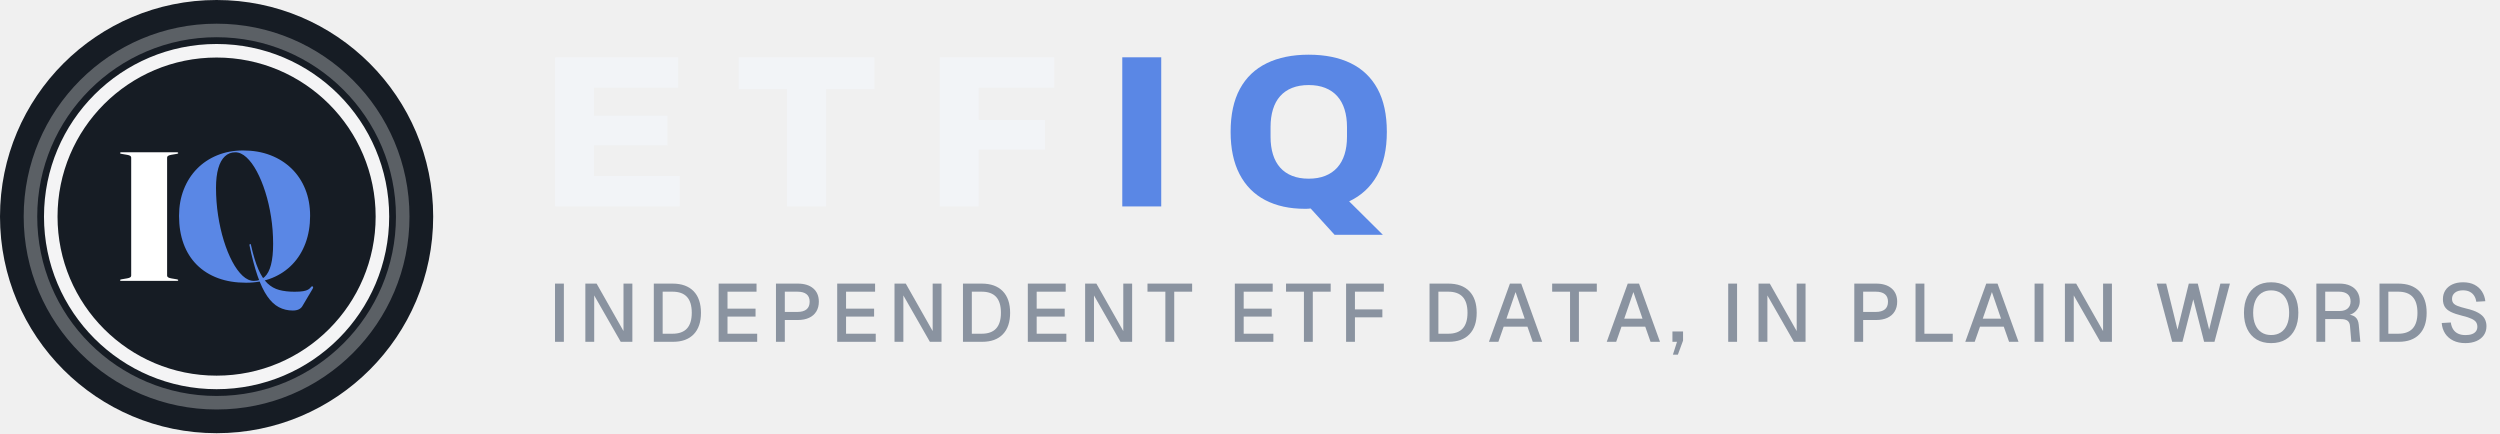
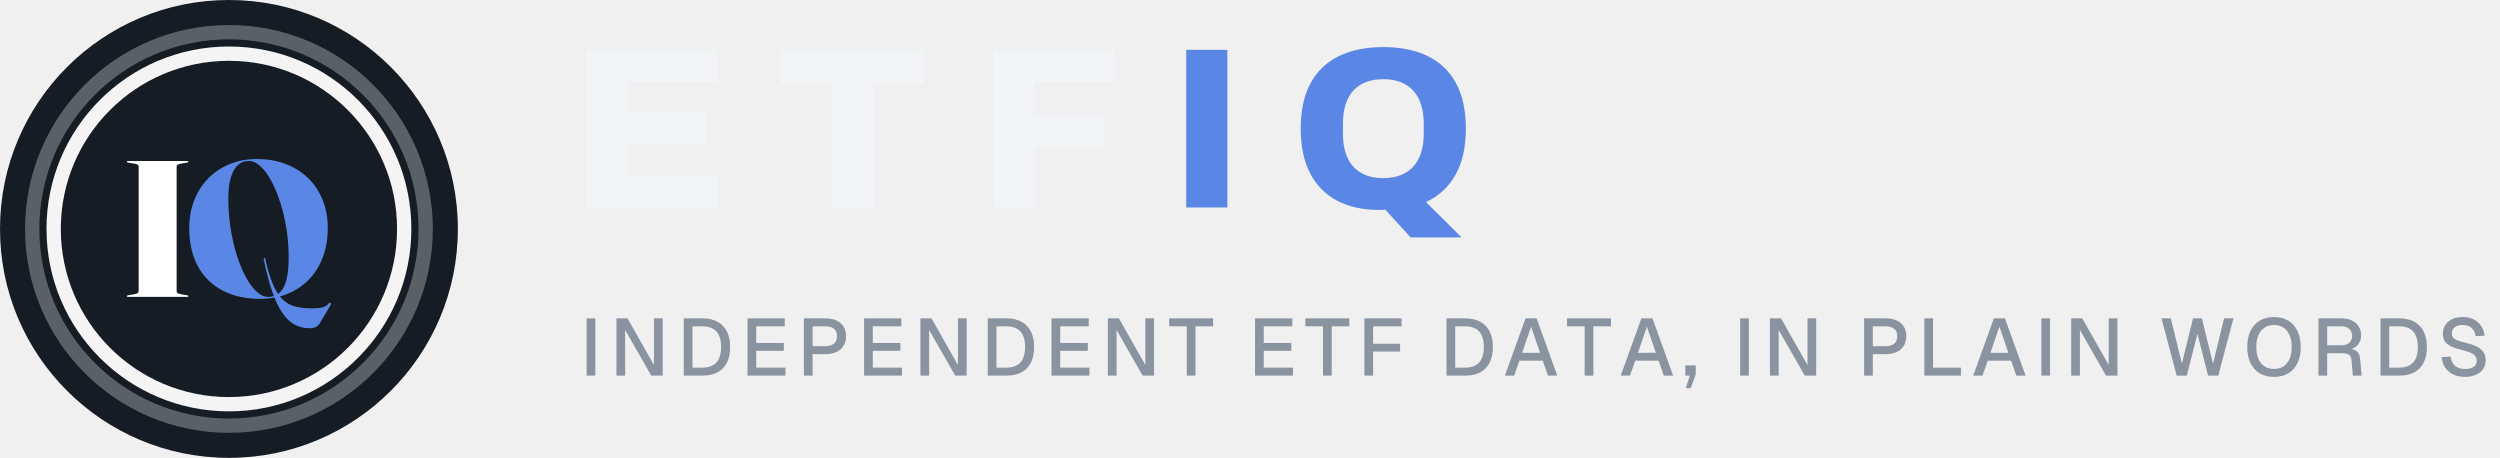
- <svg xmlns="http://www.w3.org/2000/svg" viewBox="0 0 369.36 64">
+ <svg xmlns="http://www.w3.org/2000/svg" viewBox="0 0 349.451 64">
  <circle cx="32" cy="32" r="32" fill="#161C24" />
  <circle cx="32" cy="32" r="27.5" fill="none" stroke="#fff" stroke-opacity=".3" stroke-width="2" />
  <circle cx="32" cy="32" r="24.5" fill="none" stroke="#fff" stroke-opacity=".95" stroke-width="2" />
  <path fill="#fff" transform="translate(16.872 41.500) scale(0.013571)" d="M576.008 -57Q576.008 -45.393 587.458 -38.397Q598.908 -31.4 620.208 -27.6L682.407 -17Q697.407 -14.3 697.407 -7.961Q697.407 -4.349 694.627 -2.175Q691.846 0.0 686.007 0.0H75Q69.16 0.0 66.38 -2.175Q63.6 -4.349 63.6 -7.961Q63.6 -14.3 78.6 -17L140.798 -27.6Q162.999 -31.4 173.999 -38.397Q184.999 -45.393 184.999 -57V-1343Q184.999 -1354.607 173.999 -1361.653Q162.999 -1368.7 140.798 -1372.4L78.6 -1383Q63.6 -1385.403 63.6 -1392.4Q63.6 -1395.3 66.38 -1397.65Q69.16 -1400.0 75 -1400.0H686.007Q691.846 -1400.0 694.627 -1397.65Q697.407 -1395.3 697.407 -1392.4Q697.407 -1385.403 682.407 -1383L620.208 -1372.4Q598.908 -1368.7 587.458 -1361.653Q576.008 -1354.607 576.008 -1343Z" />
  <path fill="#5A87E5" transform="translate(25.978 41.500) scale(0.013571)" d="M732.2 -1420.0Q895.701 -1420.0 1029.351 -1368.6Q1163.002 -1317.2 1260.052 -1222.75Q1357.103 -1128.3 1409.453 -997.7Q1461.803 -867.1 1461.803 -708.8Q1461.803 -545.8 1411.953 -411.5Q1362.103 -277.2 1269.603 -180.9Q1177.103 -84.6 1049.102 -32.3Q921.102 20.0 764.802 20.0Q594.001 20.0 458.95 -30.05Q323.9 -80.1 229.099 -174.55Q134.299 -269 84.649 -403.6Q34.999 -538.2 34.999 -707.4Q34.999 -864.2 86.199 -994.9Q137.399 -1125.6 230.349 -1220.5Q323.299 -1315.4 451.349 -1367.7Q579.4 -1420.0 732.2 -1420.0ZM1059.194 -404.793Q1059.194 -553.493 1036.644 -697.694Q1014.094 -841.895 973.794 -968.796Q933.495 -1095.697 881.195 -1192.848Q828.896 -1289.999 768.997 -1344.999Q709.098 -1400.0 647.199 -1400.0Q581.001 -1400.0 533.903 -1355.851Q486.805 -1311.702 462.107 -1225.353Q437.408 -1139.005 437.408 -1013.208Q437.408 -860.907 460.008 -713.506Q482.608 -566.105 522.457 -437.454Q562.307 -308.803 614.656 -210.302Q667.006 -111.801 727.005 -55.901Q787.004 0.0 849.803 0.0Q919.501 0.0 966.049 -42.799Q1012.596 -85.598 1035.895 -175.147Q1059.194 -264.695 1059.194 -404.793ZM802.1 -386.001Q801.1 -392.501 802.9 -396.751Q804.7 -401.001 808.4 -402.001Q812.2 -403.001 815.1 -398.851Q818.0 -394.701 819.0 -387.301Q855.099 -225.701 898.649 -125.751Q942.199 -25.801 997.999 26.999Q1053.799 79.799 1126.049 98.949Q1198.299 118.099 1292.701 118.099Q1351.801 118.099 1386.501 112.099Q1421.201 106.099 1440.301 94.799Q1459.401 83.499 1469.401 69.499Q1474.301 61.899 1479.951 59.999Q1485.601 58.099 1490.201 60.899Q1494.901 63.699 1494.852 70.249Q1494.802 76.799 1488.301 87.899L1376.4 276.702Q1363.7 297.902 1337.85 310.252Q1312 322.602 1273.999 322.602Q1189.799 322.602 1120.898 285.902Q1051.998 249.202 995.048 166.752Q938.099 84.301 890.699 -51.849Q843.299 -188.0 802.1 -386.001Z" />
-   <path fill="#F2F4F7" transform="translate(79.545 30.500) scale(0.03207)" d="M76.543 0.0V-687.087H644.151V-546.74H255.998V-417.956H594.716V-281.414H255.998V-140.347H650.694V0.0Z" />
-   <path fill="#F2F4F7" transform="translate(108.376 30.500) scale(0.03207)" d="M246.717 0.0V-540.306H23.913V-687.087H648.889V-540.306H426.172V0.0Z" />
-   <path fill="#F2F4F7" transform="translate(136.437 30.500) scale(0.03207)" d="M74.913 0.0V-687.087H602.151V-546.74H254.368V-398.608H560.173V-262.066H254.368V0.0Z" />
-   <path fill="#5A87E5" transform="translate(163.408 30.500) scale(0.03207)" d="M74.913 0.0V-687.087H254.368V0.0Z" />
-   <path fill="#5A87E5" transform="translate(180.373 30.500) scale(0.03207)" d="M523.87 130.543 413.674 9.37Q407.848 10.37 400.979 10.641Q394.109 10.913 387.739 10.913Q281.283 10.913 204.37 -29.217Q127.457 -69.348 86.228 -148.619Q45.0 -227.891 45.0 -343.543Q45.0 -462.913 87.859 -541.685Q130.717 -620.457 211.435 -659.772Q292.152 -699.087 404.586 -699.087Q518.021 -699.087 598.51 -659.772Q678.999 -620.457 721.858 -541.685Q764.716 -462.913 764.716 -343.543Q764.716 -221.978 719.575 -142.293Q674.434 -62.608 591.064 -23.435L746.238 130.543ZM404.586 -127.89Q447.891 -127.89 480.87 -140.988Q513.848 -154.086 536.229 -178.967Q558.609 -203.847 569.892 -239.739Q581.175 -275.63 581.175 -320.674V-365.5Q581.175 -411.0 569.892 -447.12Q558.609 -483.24 536.229 -508.12Q513.848 -533.001 480.87 -546.099Q447.891 -559.197 404.586 -559.197Q361.282 -559.197 328.303 -546.099Q295.325 -533.001 273.216 -508.12Q251.107 -483.24 240.052 -447.12Q228.998 -411.0 228.998 -365.5V-320.674Q228.998 -275.63 240.052 -239.739Q251.107 -203.847 273.216 -178.967Q295.325 -154.086 328.303 -140.988Q361.282 -127.89 404.586 -127.89Z" />
-   <path fill="#8A93A0" transform="translate(80.958 50.500) scale(0.012113)" d="M86 0.0V-710.0H194.001V0.0Z" />
-   <path fill="#8A93A0" transform="translate(85.440 50.500) scale(0.012113)" d="M86 0.0V-710.0H223.201L551.399 -130.803V-710.0H659.401V0.0H517.4L194.001 -565.597V0.0Z" />
-   <path fill="#8A93A0" transform="translate(95.554 50.500) scale(0.012113)" d="M86 0.0V-710.0H314.2Q481.2 -710.0 571.2 -617.5Q661.201 -525.0 661.201 -354.0Q661.201 -184.0 572.7 -92.0Q484.2 0.0 320.2 0.0ZM194.001 -98.601H314.2Q432 -98.601 490.499 -162.201Q548.999 -225.8 548.999 -354.2Q548.999 -484.2 490.499 -547.799Q432 -611.399 314.2 -611.399H194.001Z" />
-   <path fill="#8A93A0" transform="translate(105.135 50.500) scale(0.012113)" d="M86 0.0V-710.0H548.001V-611.399H194.001V-404.4H536.001V-307.6H194.001V-98.601H556.001V0.0Z" />
-   <path fill="#8A93A0" transform="translate(113.602 50.500) scale(0.012113)" d="M86 0.0V-710.0H350.8Q472.8 -710.0 540.901 -651.4Q609.001 -592.8 609.001 -489.4Q609.001 -420.2 578.101 -369.7Q547.201 -319.199 489.5 -292.499Q431.8 -265.799 350.8 -265.799H194.001V0.0ZM194.001 -364.4H347.8Q421 -364.4 458.999 -395.9Q496.999 -427.4 496.999 -489.4Q496.999 -549.799 459.099 -580.599Q421.2 -611.399 347.8 -611.399H194.001Z" />
-   <path fill="#8A93A0" transform="translate(122.650 50.500) scale(0.012113)" d="M86 0.0V-710.0H548.001V-611.399H194.001V-404.4H536.001V-307.6H194.001V-98.601H556.001V0.0Z" />
-   <path fill="#8A93A0" transform="translate(131.117 50.500) scale(0.012113)" d="M86 0.0V-710.0H223.201L551.399 -130.803V-710.0H659.401V0.0H517.4L194.001 -565.597V0.0Z" />
-   <path fill="#8A93A0" transform="translate(141.231 50.500) scale(0.012113)" d="M86 0.0V-710.0H314.2Q481.2 -710.0 571.2 -617.5Q661.201 -525.0 661.201 -354.0Q661.201 -184.0 572.7 -92.0Q484.2 0.0 320.2 0.0ZM194.001 -98.601H314.2Q432 -98.601 490.499 -162.201Q548.999 -225.8 548.999 -354.2Q548.999 -484.2 490.499 -547.799Q432 -611.399 314.2 -611.399H194.001Z" />
-   <path fill="#8A93A0" transform="translate(150.812 50.500) scale(0.012113)" d="M86 0.0V-710.0H548.001V-611.399H194.001V-404.4H536.001V-307.6H194.001V-98.601H556.001V0.0Z" />
-   <path fill="#8A93A0" transform="translate(159.279 50.500) scale(0.012113)" d="M86 0.0V-710.0H223.201L551.399 -130.803V-710.0H659.401V0.0H517.4L194.001 -565.597V0.0Z" />
-   <path fill="#8A93A0" transform="translate(169.393 50.500) scale(0.012113)" d="M229.8 0.0V-611.399H11.6V-710.0H556.201V-611.399H338.001V0.0Z" />
-   <path fill="#8A93A0" transform="translate(181.397 50.500) scale(0.012113)" d="M86 0.0V-710.0H548.001V-611.399H194.001V-404.4H536.001V-307.6H194.001V-98.601H556.001V0.0Z" />
-   <path fill="#8A93A0" transform="translate(189.863 50.500) scale(0.012113)" d="M229.8 0.0V-611.399H11.6V-710.0H556.201V-611.399H338.001V0.0Z" />
-   <path fill="#8A93A0" transform="translate(197.834 50.500) scale(0.012113)" d="M86 0.0V-710.0H546.601V-611.399H137.2L194.001 -669.8V-344.0L137.2 -395.4H528.601V-298.6H137.2L194.001 -350.0V0.0Z" />
-   <path fill="#8A93A0" transform="translate(210.164 50.500) scale(0.012113)" d="M86 0.0V-710.0H314.2Q481.2 -710.0 571.2 -617.5Q661.201 -525.0 661.201 -354.0Q661.201 -184.0 572.7 -92.0Q484.2 0.0 320.2 0.0ZM194.001 -98.601H314.2Q432 -98.601 490.499 -162.201Q548.999 -225.8 548.999 -354.2Q548.999 -484.2 490.499 -547.799Q432 -611.399 314.2 -611.399H194.001Z" />
-   <path fill="#8A93A0" transform="translate(219.745 50.500) scale(0.012113)" d="M19.6 0.0 275.6 -710.0H413.001L669.001 0.0H553.8L489 -184.999H199.401L134.601 0.0ZM233.001 -282.6H455.6L344.401 -606.798Z" />
-   <path fill="#8A93A0" transform="translate(229.181 50.500) scale(0.012113)" d="M229.8 0.0V-611.399H11.6V-710.0H556.201V-611.399H338.001V0.0Z" />
-   <path fill="#8A93A0" transform="translate(237.151 50.500) scale(0.012113)" d="M19.6 0.0 275.6 -710.0H413.001L669.001 0.0H553.8L489 -184.999H199.401L134.601 0.0ZM233.001 -282.6H455.6L344.401 -606.798Z" />
-   <path fill="#8A93A0" transform="translate(246.587 50.500) scale(0.012113)" d="M47.4 156.8 97.4 0.0H41.6V-126.401H171.201V-14.8L108.001 156.8Z" />
-   <path fill="#8A93A0" transform="translate(254.291 50.500) scale(0.012113)" d="M86 0.0V-710.0H194.001V0.0Z" />
-   <path fill="#8A93A0" transform="translate(258.772 50.500) scale(0.012113)" d="M86 0.0V-710.0H223.201L551.399 -130.803V-710.0H659.401V0.0H517.4L194.001 -565.597V0.0Z" />
-   <path fill="#8A93A0" transform="translate(272.920 50.500) scale(0.012113)" d="M86 0.0V-710.0H350.8Q472.8 -710.0 540.901 -651.4Q609.001 -592.8 609.001 -489.4Q609.001 -420.2 578.101 -369.7Q547.201 -319.199 489.5 -292.499Q431.8 -265.799 350.8 -265.799H194.001V0.0ZM194.001 -364.4H347.8Q421 -364.4 458.999 -395.9Q496.999 -427.4 496.999 -489.4Q496.999 -549.799 459.099 -580.599Q421.2 -611.399 347.8 -611.399H194.001Z" />
-   <path fill="#8A93A0" transform="translate(281.968 50.500) scale(0.012113)" d="M86 0.0V-710.0H194.001V-40.2L137.2 -98.601H539.8V0.0Z" />
-   <path fill="#8A93A0" transform="translate(290.120 50.500) scale(0.012113)" d="M19.6 0.0 275.6 -710.0H413.001L669.001 0.0H553.8L489 -184.999H199.401L134.601 0.0ZM233.001 -282.6H455.6L344.401 -606.798Z" />
-   <path fill="#8A93A0" transform="translate(299.556 50.500) scale(0.012113)" d="M86 0.0V-710.0H194.001V0.0Z" />
-   <path fill="#8A93A0" transform="translate(304.037 50.500) scale(0.012113)" d="M86 0.0V-710.0H223.201L551.399 -130.803V-710.0H659.401V0.0H517.4L194.001 -565.597V0.0Z" />
-   <path fill="#8A93A0" transform="translate(318.185 50.500) scale(0.012113)" d="M226.2 0.0 37.6 -710.0H153.201L291.201 -148.802L429 -710.0H538.601L677.201 -148.802L814.2 -710.0H930.601L742.201 0.0H615.8L483.801 -517.998L351.801 0.0Z" />
-   <path fill="#8A93A0" transform="translate(331.000 50.500) scale(0.012113)" d="M375.206 16.0Q272 16.0 197.8 -28.6Q123.6 -73.2 83.8 -156.2Q44 -239.2 44 -354.0Q44 -468.8 83.8 -552.3Q123.6 -635.8 197.751 -680.9Q271.901 -726.0 375.2 -726.0Q479.43 -726.0 553.516 -680.9Q627.601 -635.8 667.401 -552.3Q707.201 -468.8 707.201 -354.0Q707.201 -239.2 667.401 -156.2Q627.601 -73.2 553.517 -28.6Q479.434 16.0 375.206 16.0ZM375.158 -82.601Q444.4 -82.601 493.509 -114.831Q542.617 -147.062 568.808 -207.731Q594.999 -268.4 594.999 -354.0Q594.999 -439.6 568.8 -500.777Q542.6 -561.954 493.475 -594.676Q444.35 -627.399 375.108 -627.399Q306.801 -627.399 257.692 -594.676Q208.584 -561.954 182.392 -500.777Q156.201 -439.6 156.201 -354.0Q156.201 -268.4 182.401 -207.731Q208.601 -147.062 257.726 -114.831Q306.851 -82.601 375.158 -82.601Z" />
-   <path fill="#8A93A0" transform="translate(341.187 50.500) scale(0.012113)" d="M86 0.0V-710.0H369Q445.001 -710.0 500.101 -684.0Q555.201 -658.0 585.301 -609.8Q615.401 -561.6 615.401 -496Q615.401 -447.6 593.601 -409.9Q571.801 -372.2 536.601 -349.6Q501.401 -327 460.801 -323.6L455.601 -332.8Q522.601 -332.8 560.001 -302.5Q597.401 -272.2 603.001 -207.2L622.201 0.0H512.599L496.199 -193.2Q492.599 -236.2 466.8 -256.699Q441 -277.199 381.8 -277.199H194.001V0.0ZM194.001 -375.8H370.6Q432.4 -375.8 467.9 -406.3Q503.399 -436.8 503.399 -493Q503.399 -550.199 467.1 -580.799Q430.8 -611.399 361.8 -611.399H194.001Z" />
-   <path fill="#8A93A0" transform="translate(350.514 50.500) scale(0.012113)" d="M86 0.0V-710.0H314.2Q481.2 -710.0 571.2 -617.5Q661.201 -525.0 661.201 -354.0Q661.201 -184.0 572.7 -92.0Q484.2 0.0 320.2 0.0ZM194.001 -98.601H314.2Q432 -98.601 490.499 -162.201Q548.999 -225.8 548.999 -354.2Q548.999 -484.2 490.499 -547.799Q432 -611.399 314.2 -611.399H194.001Z" />
-   <path fill="#8A93A0" transform="translate(360.095 50.500) scale(0.012113)" d="M342.2 16.0Q257 16.0 194.4 -15.0Q131.8 -46.0 95.8 -101Q59.8 -156 54 -229.2L165.001 -235.8Q171.601 -186.4 193.801 -151.901Q216.001 -117.401 253.501 -99.701Q291.001 -82.001 344.2 -82.001Q390.2 -82.001 422.4 -93.701Q454.6 -105.401 471.6 -128.201Q488.6 -151 488.6 -184Q488.6 -214.2 474.3 -237.5Q460 -260.8 419.7 -280.3Q379.4 -299.8 300.601 -318.799Q215.6 -339.599 164.8 -364.899Q114 -390.199 91.3 -427.4Q68.6 -464.6 68.6 -520Q68.6 -581.2 98.2 -627.6Q127.8 -674 183 -700Q238.2 -726.0 314.601 -726.0Q396.001 -726.0 453.601 -696Q511.201 -666 544.701 -614Q578.201 -562 586.001 -495.2L475.4 -488.8Q470.2 -529.8 450.2 -561.199Q430.2 -592.599 395.9 -610.299Q361.6 -627.999 312.601 -627.999Q251.401 -627.999 215.601 -599.399Q179.801 -570.799 179.801 -524.4Q179.801 -493.6 194.501 -473.4Q209.201 -453.2 246.501 -438Q283.801 -422.8 353 -406Q445.201 -384.8 499.401 -354.2Q553.601 -323.6 576.701 -283Q599.801 -242.4 599.801 -190.4Q599.801 -127 567.301 -80.5Q534.801 -34 476.901 -9Q419.001 16.0 342.2 16.0Z" />
+   <path fill="#F2F4F7" transform="translate(79.545 29.000) scale(0.03207)" d="M76.543 0.0V-687.087H644.151V-546.74H255.998V-417.956H594.716V-281.414H255.998V-140.347H650.694V0.0Z" />
+   <path fill="#F2F4F7" transform="translate(108.376 29.000) scale(0.03207)" d="M246.717 0.0V-540.306H23.913V-687.087H648.889V-540.306H426.172V0.0Z" />
+   <path fill="#F2F4F7" transform="translate(136.437 29.000) scale(0.03207)" d="M74.913 0.0V-687.087H602.151V-546.74H254.368V-398.608H560.173V-262.066H254.368V0.0Z" />
+   <path fill="#5A87E5" transform="translate(163.408 29.000) scale(0.03207)" d="M74.913 0.0V-687.087H254.368V0.0Z" />
+   <path fill="#5A87E5" transform="translate(180.373 29.000) scale(0.03207)" d="M523.87 130.543 413.674 9.37Q407.848 10.37 400.979 10.641Q394.109 10.913 387.739 10.913Q281.283 10.913 204.37 -29.217Q127.457 -69.348 86.228 -148.619Q45.0 -227.891 45.0 -343.543Q45.0 -462.913 87.859 -541.685Q130.717 -620.457 211.435 -659.772Q292.152 -699.087 404.586 -699.087Q518.021 -699.087 598.51 -659.772Q678.999 -620.457 721.858 -541.685Q764.716 -462.913 764.716 -343.543Q764.716 -221.978 719.575 -142.293Q674.434 -62.608 591.064 -23.435L746.238 130.543ZM404.586 -127.89Q447.891 -127.89 480.87 -140.988Q513.848 -154.086 536.229 -178.967Q558.609 -203.847 569.892 -239.739Q581.175 -275.63 581.175 -320.674V-365.5Q581.175 -411.0 569.892 -447.12Q558.609 -483.24 536.229 -508.12Q513.848 -533.001 480.87 -546.099Q447.891 -559.197 404.586 -559.197Q361.282 -559.197 328.303 -546.099Q295.325 -533.001 273.216 -508.12Q251.107 -483.24 240.052 -447.12Q228.998 -411.0 228.998 -365.5V-320.674Q228.998 -275.63 240.052 -239.739Q251.107 -203.847 273.216 -178.967Q295.325 -154.086 328.303 -140.988Q361.282 -127.89 404.586 -127.89Z" />
+   <path fill="#8A93A0" transform="translate(81.031 52.500) scale(0.011268)" d="M86 0.0V-710.0H194.001V0.0Z" />
+   <path fill="#8A93A0" transform="translate(85.200 52.500) scale(0.011268)" d="M86 0.0V-710.0H223.201L551.399 -130.803V-710.0H659.401V0.0H517.4L194.001 -565.597V0.0Z" />
+   <path fill="#8A93A0" transform="translate(94.608 52.500) scale(0.011268)" d="M86 0.0V-710.0H314.2Q481.2 -710.0 571.2 -617.5Q661.201 -525.0 661.201 -354.0Q661.201 -184.0 572.7 -92.0Q484.2 0.0 320.2 0.0ZM194.001 -98.601H314.2Q432 -98.601 490.499 -162.201Q548.999 -225.8 548.999 -354.2Q548.999 -484.2 490.499 -547.799Q432 -611.399 314.2 -611.399H194.001Z" />
+   <path fill="#8A93A0" transform="translate(103.521 52.500) scale(0.011268)" d="M86 0.0V-710.0H548.001V-611.399H194.001V-404.4H536.001V-307.6H194.001V-98.601H556.001V0.0Z" />
+   <path fill="#8A93A0" transform="translate(111.397 52.500) scale(0.011268)" d="M86 0.0V-710.0H350.8Q472.8 -710.0 540.901 -651.4Q609.001 -592.8 609.001 -489.4Q609.001 -420.2 578.101 -369.7Q547.201 -319.199 489.5 -292.499Q431.8 -265.799 350.8 -265.799H194.001V0.0ZM194.001 -364.4H347.8Q421 -364.4 458.999 -395.9Q496.999 -427.4 496.999 -489.4Q496.999 -549.799 459.099 -580.599Q421.2 -611.399 347.8 -611.399H194.001Z" />
+   <path fill="#8A93A0" transform="translate(119.814 52.500) scale(0.011268)" d="M86 0.0V-710.0H548.001V-611.399H194.001V-404.4H536.001V-307.6H194.001V-98.601H556.001V0.0Z" />
+   <path fill="#8A93A0" transform="translate(127.690 52.500) scale(0.011268)" d="M86 0.0V-710.0H223.201L551.399 -130.803V-710.0H659.401V0.0H517.4L194.001 -565.597V0.0Z" />
+   <path fill="#8A93A0" transform="translate(137.099 52.500) scale(0.011268)" d="M86 0.0V-710.0H314.2Q481.2 -710.0 571.2 -617.5Q661.201 -525.0 661.201 -354.0Q661.201 -184.0 572.7 -92.0Q484.2 0.0 320.2 0.0ZM194.001 -98.601H314.2Q432 -98.601 490.499 -162.201Q548.999 -225.8 548.999 -354.2Q548.999 -484.2 490.499 -547.799Q432 -611.399 314.2 -611.399H194.001Z" />
+   <path fill="#8A93A0" transform="translate(146.011 52.500) scale(0.011268)" d="M86 0.0V-710.0H548.001V-611.399H194.001V-404.4H536.001V-307.6H194.001V-98.601H556.001V0.0Z" />
+   <path fill="#8A93A0" transform="translate(153.887 52.500) scale(0.011268)" d="M86 0.0V-710.0H223.201L551.399 -130.803V-710.0H659.401V0.0H517.4L194.001 -565.597V0.0Z" />
+   <path fill="#8A93A0" transform="translate(163.296 52.500) scale(0.011268)" d="M229.8 0.0V-611.399H11.6V-710.0H556.201V-611.399H338.001V0.0Z" />
+   <path fill="#8A93A0" transform="translate(174.462 52.500) scale(0.011268)" d="M86 0.0V-710.0H548.001V-611.399H194.001V-404.4H536.001V-307.6H194.001V-98.601H556.001V0.0Z" />
+   <path fill="#8A93A0" transform="translate(182.338 52.500) scale(0.011268)" d="M229.8 0.0V-611.399H11.6V-710.0H556.201V-611.399H338.001V0.0Z" />
+   <path fill="#8A93A0" transform="translate(189.752 52.500) scale(0.011268)" d="M86 0.0V-710.0H546.601V-611.399H137.2L194.001 -669.8V-344.0L137.2 -395.4H528.601V-298.6H137.2L194.001 -350.0V0.0Z" />
+   <path fill="#8A93A0" transform="translate(201.223 52.500) scale(0.011268)" d="M86 0.0V-710.0H314.2Q481.2 -710.0 571.2 -617.5Q661.201 -525.0 661.201 -354.0Q661.201 -184.0 572.7 -92.0Q484.2 0.0 320.2 0.0ZM194.001 -98.601H314.2Q432 -98.601 490.499 -162.201Q548.999 -225.8 548.999 -354.2Q548.999 -484.2 490.499 -547.799Q432 -611.399 314.2 -611.399H194.001Z" />
+   <path fill="#8A93A0" transform="translate(210.135 52.500) scale(0.011268)" d="M19.6 0.0 275.6 -710.0H413.001L669.001 0.0H553.8L489 -184.999H199.401L134.601 0.0ZM233.001 -282.6H455.6L344.401 -606.798Z" />
+   <path fill="#8A93A0" transform="translate(218.913 52.500) scale(0.011268)" d="M229.8 0.0V-611.399H11.6V-710.0H556.201V-611.399H338.001V0.0Z" />
+   <path fill="#8A93A0" transform="translate(226.327 52.500) scale(0.011268)" d="M19.6 0.0 275.6 -710.0H413.001L669.001 0.0H553.8L489 -184.999H199.401L134.601 0.0ZM233.001 -282.6H455.6L344.401 -606.798Z" />
+   <path fill="#8A93A0" transform="translate(235.104 52.500) scale(0.011268)" d="M47.4 156.8 97.4 0.0H41.6V-126.401H171.201V-14.8L108.001 156.8Z" />
+   <path fill="#8A93A0" transform="translate(242.270 52.500) scale(0.011268)" d="M86 0.0V-710.0H194.001V0.0Z" />
+   <path fill="#8A93A0" transform="translate(246.439 52.500) scale(0.011268)" d="M86 0.0V-710.0H223.201L551.399 -130.803V-710.0H659.401V0.0H517.4L194.001 -565.597V0.0Z" />
+   <path fill="#8A93A0" transform="translate(259.600 52.500) scale(0.011268)" d="M86 0.0V-710.0H350.8Q472.8 -710.0 540.901 -651.4Q609.001 -592.8 609.001 -489.4Q609.001 -420.2 578.101 -369.7Q547.201 -319.199 489.5 -292.499Q431.8 -265.799 350.8 -265.799H194.001V0.0ZM194.001 -364.4H347.8Q421 -364.4 458.999 -395.9Q496.999 -427.4 496.999 -489.4Q496.999 -549.799 459.099 -580.599Q421.2 -611.399 347.8 -611.399H194.001Z" />
+   <path fill="#8A93A0" transform="translate(268.017 52.500) scale(0.011268)" d="M86 0.0V-710.0H194.001V-40.2L137.2 -98.601H539.8V0.0Z" />
+   <path fill="#8A93A0" transform="translate(275.600 52.500) scale(0.011268)" d="M19.6 0.0 275.6 -710.0H413.001L669.001 0.0H553.8L489 -184.999H199.401L134.601 0.0ZM233.001 -282.6H455.6L344.401 -606.798Z" />
+   <path fill="#8A93A0" transform="translate(284.377 52.500) scale(0.011268)" d="M86 0.0V-710.0H194.001V0.0Z" />
+   <path fill="#8A93A0" transform="translate(288.546 52.500) scale(0.011268)" d="M86 0.0V-710.0H223.201L551.399 -130.803V-710.0H659.401V0.0H517.4L194.001 -565.597V0.0Z" />
+   <path fill="#8A93A0" transform="translate(301.707 52.500) scale(0.011268)" d="M226.2 0.0 37.6 -710.0H153.201L291.201 -148.802L429 -710.0H538.601L677.201 -148.802L814.2 -710.0H930.601L742.201 0.0H615.8L483.801 -517.998L351.801 0.0Z" />
+   <path fill="#8A93A0" transform="translate(313.628 52.500) scale(0.011268)" d="M375.206 16.0Q272 16.0 197.8 -28.6Q123.6 -73.2 83.8 -156.2Q44 -239.2 44 -354.0Q44 -468.8 83.8 -552.3Q123.6 -635.8 197.751 -680.9Q271.901 -726.0 375.2 -726.0Q479.43 -726.0 553.516 -680.9Q627.601 -635.8 667.401 -552.3Q707.201 -468.8 707.201 -354.0Q707.201 -239.2 667.401 -156.2Q627.601 -73.2 553.517 -28.6Q479.434 16.0 375.206 16.0ZM375.158 -82.601Q444.4 -82.601 493.509 -114.831Q542.617 -147.062 568.808 -207.731Q594.999 -268.4 594.999 -354.0Q594.999 -439.6 568.8 -500.777Q542.6 -561.954 493.475 -594.676Q444.35 -627.399 375.108 -627.399Q306.801 -627.399 257.692 -594.676Q208.584 -561.954 182.392 -500.777Q156.201 -439.6 156.201 -354.0Q156.201 -268.4 182.401 -207.731Q208.601 -147.062 257.726 -114.831Q306.851 -82.601 375.158 -82.601Z" />
+   <path fill="#8A93A0" transform="translate(323.104 52.500) scale(0.011268)" d="M86 0.0V-710.0H369Q445.001 -710.0 500.101 -684.0Q555.201 -658.0 585.301 -609.8Q615.401 -561.6 615.401 -496Q615.401 -447.6 593.601 -409.9Q571.801 -372.2 536.601 -349.6Q501.401 -327 460.801 -323.6L455.601 -332.8Q522.601 -332.8 560.001 -302.5Q597.401 -272.2 603.001 -207.2L622.201 0.0H512.599L496.199 -193.2Q492.599 -236.2 466.8 -256.699Q441 -277.199 381.8 -277.199H194.001V0.0ZM194.001 -375.8H370.6Q432.4 -375.8 467.9 -406.3Q503.399 -436.8 503.399 -493Q503.399 -550.199 467.1 -580.799Q430.8 -611.399 361.8 -611.399H194.001Z" />
+   <path fill="#8A93A0" transform="translate(331.780 52.500) scale(0.011268)" d="M86 0.0V-710.0H314.2Q481.2 -710.0 571.2 -617.5Q661.201 -525.0 661.201 -354.0Q661.201 -184.0 572.7 -92.0Q484.2 0.0 320.2 0.0ZM194.001 -98.601H314.2Q432 -98.601 490.499 -162.201Q548.999 -225.8 548.999 -354.2Q548.999 -484.2 490.499 -547.799Q432 -611.399 314.2 -611.399H194.001Z" />
+   <path fill="#8A93A0" transform="translate(340.693 52.500) scale(0.011268)" d="M342.2 16.0Q257 16.0 194.4 -15.0Q131.8 -46.0 95.8 -101Q59.8 -156 54 -229.2L165.001 -235.8Q171.601 -186.4 193.801 -151.901Q216.001 -117.401 253.501 -99.701Q291.001 -82.001 344.2 -82.001Q390.2 -82.001 422.4 -93.701Q454.6 -105.401 471.6 -128.201Q488.6 -151 488.6 -184Q488.6 -214.2 474.3 -237.5Q460 -260.8 419.7 -280.3Q379.4 -299.8 300.601 -318.799Q215.6 -339.599 164.8 -364.899Q114 -390.199 91.3 -427.4Q68.6 -464.6 68.6 -520Q68.6 -581.2 98.2 -627.6Q127.8 -674 183 -700Q238.2 -726.0 314.601 -726.0Q396.001 -726.0 453.601 -696Q511.201 -666 544.701 -614Q578.201 -562 586.001 -495.2L475.4 -488.8Q470.2 -529.8 450.2 -561.199Q430.2 -592.599 395.9 -610.299Q361.6 -627.999 312.601 -627.999Q251.401 -627.999 215.601 -599.399Q179.801 -570.799 179.801 -524.4Q179.801 -493.6 194.501 -473.4Q209.201 -453.2 246.501 -438Q283.801 -422.8 353 -406Q445.201 -384.8 499.401 -354.2Q553.601 -323.6 576.701 -283Q599.801 -242.4 599.801 -190.4Q599.801 -127 567.301 -80.5Q534.801 -34 476.901 -9Q419.001 16.0 342.2 16.0Z" />
</svg>
